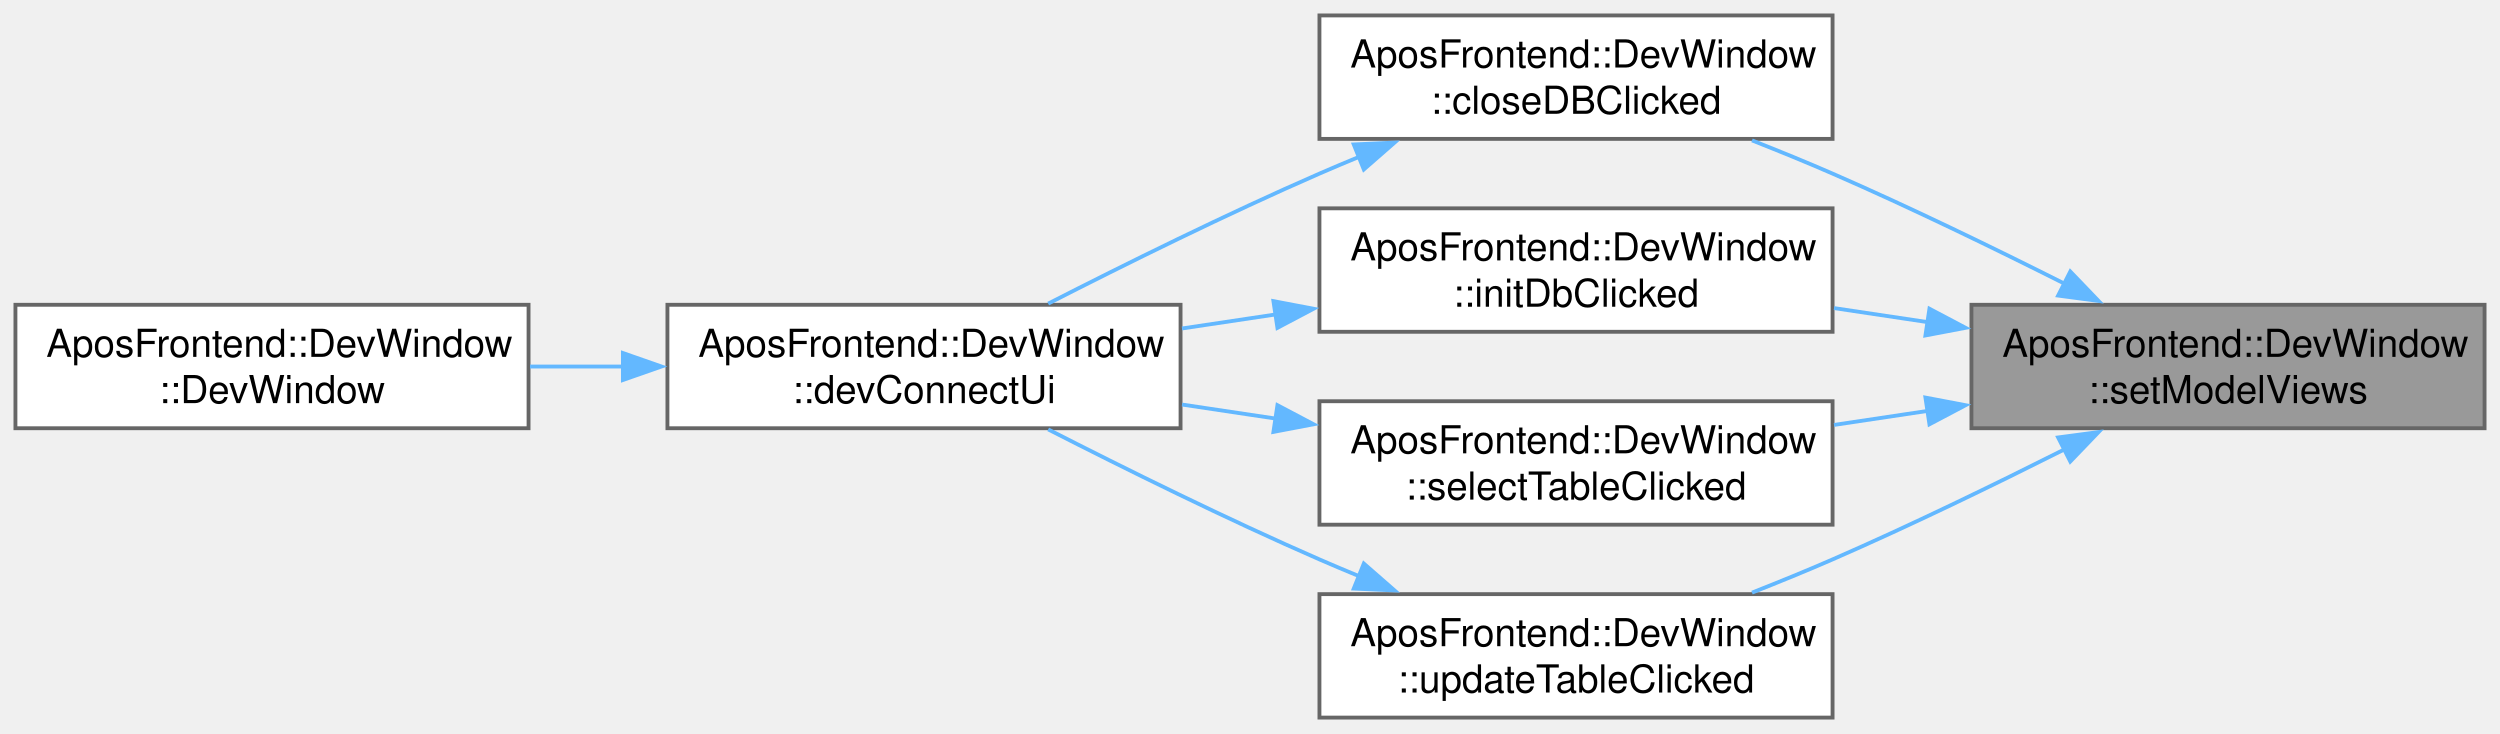
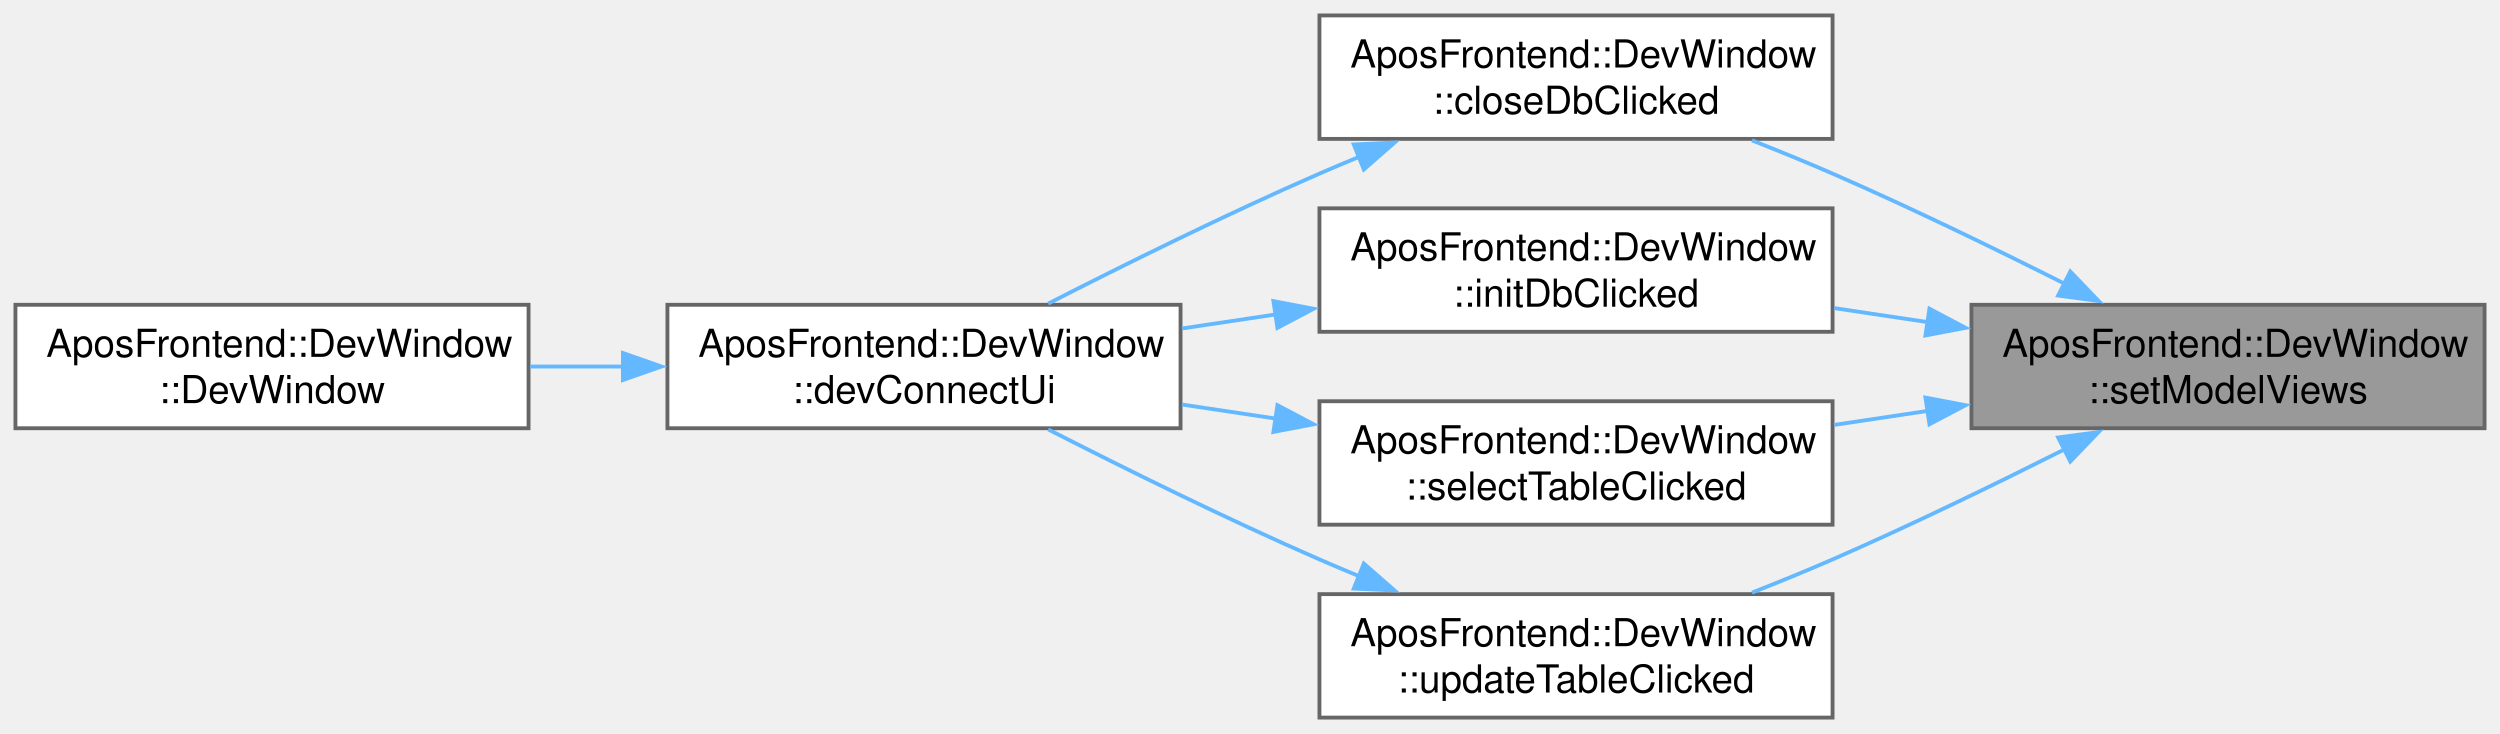
<svg xmlns="http://www.w3.org/2000/svg" xmlns:xlink="http://www.w3.org/1999/xlink" width="648pt" height="190pt" viewBox="0.00 0.00 648.00 190.00">
  <g id="graph0" class="graph" transform="scale(1 1) rotate(0) translate(4 186)">
    <g id="Node000001" class="node">
      <g id="a_Node000001">
        <a xlink:title="Sets the model views.">
          <polygon fill="#999999" stroke="#666666" points="640,-107 507,-107 507,-75 640,-75 640,-107" />
          <text text-anchor="start" x="515" y="-93.5" font-family="Helvetica,sans-Serif" font-size="10.00">AposFrontend::DevWindow</text>
          <text text-anchor="middle" x="573.5" y="-81.5" font-family="Helvetica,sans-Serif" font-size="10.00">::setModelViews</text>
        </a>
      </g>
    </g>
    <g id="Node000002" class="node">
      <g id="a_Node000002">
        <a xlink:href="../../d8/d33/group___slot-_functions.html#gae146dd428f1022b7a3870f48d7ae7ed8" target="_top" xlink:title="Slot for the 'CloseDB' button click event.">
          <polygon fill="white" stroke="#666666" points="471,-182 338,-182 338,-150 471,-150 471,-182" />
          <text text-anchor="start" x="346" y="-168.5" font-family="Helvetica,sans-Serif" font-size="10.00">AposFrontend::DevWindow</text>
-           <text text-anchor="middle" x="404.5" y="-156.5" font-family="Helvetica,sans-Serif" font-size="10.00">::closeDBClicked</text>
+           <text text-anchor="middle" x="404.5" y="-156.5" font-family="Helvetica,sans-Serif" font-size="10.00">::closeDbClicked</text>
        </a>
      </g>
    </g>
    <g id="edge1_Node000001_Node000002" class="edge">
      <g id="a_edge1_Node000001_Node000002">
        <a xlink:title=" ">
          <path fill="none" stroke="#63b8ff" d="M531.28,-112.39C513,-121.59 491.11,-132.23 471,-141 464.31,-143.92 457.15,-146.84 450.12,-149.61" />
          <polygon fill="#63b8ff" stroke="#63b8ff" points="532.62,-115.63 539.96,-107.99 529.46,-109.39 532.62,-115.63" />
        </a>
      </g>
    </g>
    <g id="Node000005" class="node">
      <g id="a_Node000005">
        <a xlink:href="../../d8/d33/group___slot-_functions.html#ga14d5f4db38883d800bb6f1df2c25d079" target="_top" xlink:title="Slot for the 'InitDB' button click event.">
          <polygon fill="white" stroke="#666666" points="471,-132 338,-132 338,-100 471,-100 471,-132" />
          <text text-anchor="start" x="346" y="-118.5" font-family="Helvetica,sans-Serif" font-size="10.00">AposFrontend::DevWindow</text>
          <text text-anchor="middle" x="404.5" y="-106.5" font-family="Helvetica,sans-Serif" font-size="10.00">::initDbClicked</text>
        </a>
      </g>
    </g>
    <g id="edge4_Node000001_Node000005" class="edge">
      <g id="a_edge4_Node000001_Node000005">
        <a xlink:title=" ">
          <path fill="none" stroke="#63b8ff" d="M495.62,-102.51C487.52,-103.72 479.34,-104.95 471.38,-106.14" />
          <polygon fill="#63b8ff" stroke="#63b8ff" points="496.11,-105.98 505.48,-101.03 495.07,-99.05 496.11,-105.98" />
        </a>
      </g>
    </g>
    <g id="Node000006" class="node">
      <g id="a_Node000006">
        <a xlink:href="../../d8/d33/group___slot-_functions.html#ga1890e27f325371c72977a5b6485817ca" target="_top" xlink:title="Slot for the 'SelectTable' button click event.">
          <polygon fill="white" stroke="#666666" points="471,-82 338,-82 338,-50 471,-50 471,-82" />
          <text text-anchor="start" x="346" y="-68.5" font-family="Helvetica,sans-Serif" font-size="10.00">AposFrontend::DevWindow</text>
          <text text-anchor="middle" x="404.5" y="-56.5" font-family="Helvetica,sans-Serif" font-size="10.00">::selectTableClicked</text>
        </a>
      </g>
    </g>
    <g id="edge6_Node000001_Node000006" class="edge">
      <g id="a_edge6_Node000001_Node000006">
        <a xlink:title=" ">
          <path fill="none" stroke="#63b8ff" d="M495.62,-79.49C487.52,-78.28 479.34,-77.05 471.38,-75.86" />
          <polygon fill="#63b8ff" stroke="#63b8ff" points="495.07,-82.95 505.48,-80.97 496.11,-76.02 495.07,-82.95" />
        </a>
      </g>
    </g>
    <g id="Node000007" class="node">
      <g id="a_Node000007">
        <a xlink:href="../../d8/d33/group___slot-_functions.html#ga6b20717bf1ad767e3aa3878bb5723f44" target="_top" xlink:title="Slot for the 'Update' button click event.">
          <polygon fill="white" stroke="#666666" points="471,-32 338,-32 338,0 471,0 471,-32" />
          <text text-anchor="start" x="346" y="-18.5" font-family="Helvetica,sans-Serif" font-size="10.00">AposFrontend::DevWindow</text>
          <text text-anchor="middle" x="404.5" y="-6.5" font-family="Helvetica,sans-Serif" font-size="10.00">::updateTableClicked</text>
        </a>
      </g>
    </g>
    <g id="edge8_Node000001_Node000007" class="edge">
      <g id="a_edge8_Node000001_Node000007">
        <a xlink:title=" ">
          <path fill="none" stroke="#63b8ff" d="M531.28,-69.61C513,-60.41 491.11,-49.77 471,-41 464.31,-38.08 457.15,-35.16 450.12,-32.39" />
          <polygon fill="#63b8ff" stroke="#63b8ff" points="529.46,-72.61 539.96,-74.01 532.62,-66.37 529.46,-72.61" />
        </a>
      </g>
    </g>
    <g id="Node000003" class="node">
      <g id="a_Node000003">
        <a xlink:href="../../dc/dc2/class_apos_frontend_1_1_dev_window.html#a23ebf9d4eb49ee75ff31618f545b8f98" target="_top" xlink:title=" ">
          <polygon fill="white" stroke="#666666" points="302,-107 169,-107 169,-75 302,-75 302,-107" />
          <text text-anchor="start" x="177" y="-93.5" font-family="Helvetica,sans-Serif" font-size="10.00">AposFrontend::DevWindow</text>
          <text text-anchor="middle" x="235.5" y="-81.5" font-family="Helvetica,sans-Serif" font-size="10.00">::devConnectUi</text>
        </a>
      </g>
    </g>
    <g id="edge2_Node000002_Node000003" class="edge">
      <g id="a_edge2_Node000002_Node000003">
        <a xlink:title=" ">
          <path fill="none" stroke="#63b8ff" d="M348.31,-145.36C344.81,-143.92 341.35,-142.46 338,-141 314.05,-130.56 287.59,-117.47 267.69,-107.3" />
          <polygon fill="#63b8ff" stroke="#63b8ff" points="346.89,-148.56 357.48,-149.04 349.5,-142.07 346.89,-148.56" />
        </a>
      </g>
    </g>
    <g id="Node000004" class="node">
      <g id="a_Node000004">
        <a xlink:href="../../d3/dbc/group___constructructors-_destructors.html#gafa7c4dab5fd2d00d38e0b3f3929978e7" target="_top" xlink:title="Constructor for the DevWindow class.">
          <polygon fill="white" stroke="#666666" points="133,-107 0,-107 0,-75 133,-75 133,-107" />
          <text text-anchor="start" x="8" y="-93.5" font-family="Helvetica,sans-Serif" font-size="10.00">AposFrontend::DevWindow</text>
          <text text-anchor="middle" x="66.5" y="-81.5" font-family="Helvetica,sans-Serif" font-size="10.00">::DevWindow</text>
        </a>
      </g>
    </g>
    <g id="edge3_Node000003_Node000004" class="edge">
      <g id="a_edge3_Node000003_Node000004">
        <a xlink:title=" ">
          <path fill="none" stroke="#63b8ff" d="M157.62,-91C149.52,-91 141.34,-91 133.38,-91" />
          <polygon fill="#63b8ff" stroke="#63b8ff" points="157.46,-94.5 167.46,-91 157.46,-87.5 157.46,-94.5" />
        </a>
      </g>
    </g>
    <g id="edge5_Node000005_Node000003" class="edge">
      <g id="a_edge5_Node000005_Node000003">
        <a xlink:title=" ">
          <path fill="none" stroke="#63b8ff" d="M326.62,-104.49C318.52,-103.28 310.34,-102.05 302.38,-100.86" />
          <polygon fill="#63b8ff" stroke="#63b8ff" points="326.07,-107.95 336.48,-105.97 327.11,-101.02 326.07,-107.95" />
        </a>
      </g>
    </g>
    <g id="edge7_Node000006_Node000003" class="edge">
      <g id="a_edge7_Node000006_Node000003">
        <a xlink:title=" ">
          <path fill="none" stroke="#63b8ff" d="M326.62,-77.51C318.52,-78.72 310.34,-79.95 302.38,-81.14" />
          <polygon fill="#63b8ff" stroke="#63b8ff" points="327.11,-80.98 336.48,-76.03 326.07,-74.05 327.11,-80.98" />
        </a>
      </g>
    </g>
    <g id="edge9_Node000007_Node000003" class="edge">
      <g id="a_edge9_Node000007_Node000003">
        <a xlink:title=" ">
          <path fill="none" stroke="#63b8ff" d="M348.31,-36.64C344.81,-38.08 341.35,-39.54 338,-41 314.05,-51.44 287.59,-64.53 267.69,-74.7" />
          <polygon fill="#63b8ff" stroke="#63b8ff" points="349.5,-39.93 357.48,-32.96 346.89,-33.44 349.5,-39.93" />
        </a>
      </g>
    </g>
  </g>
</svg>
